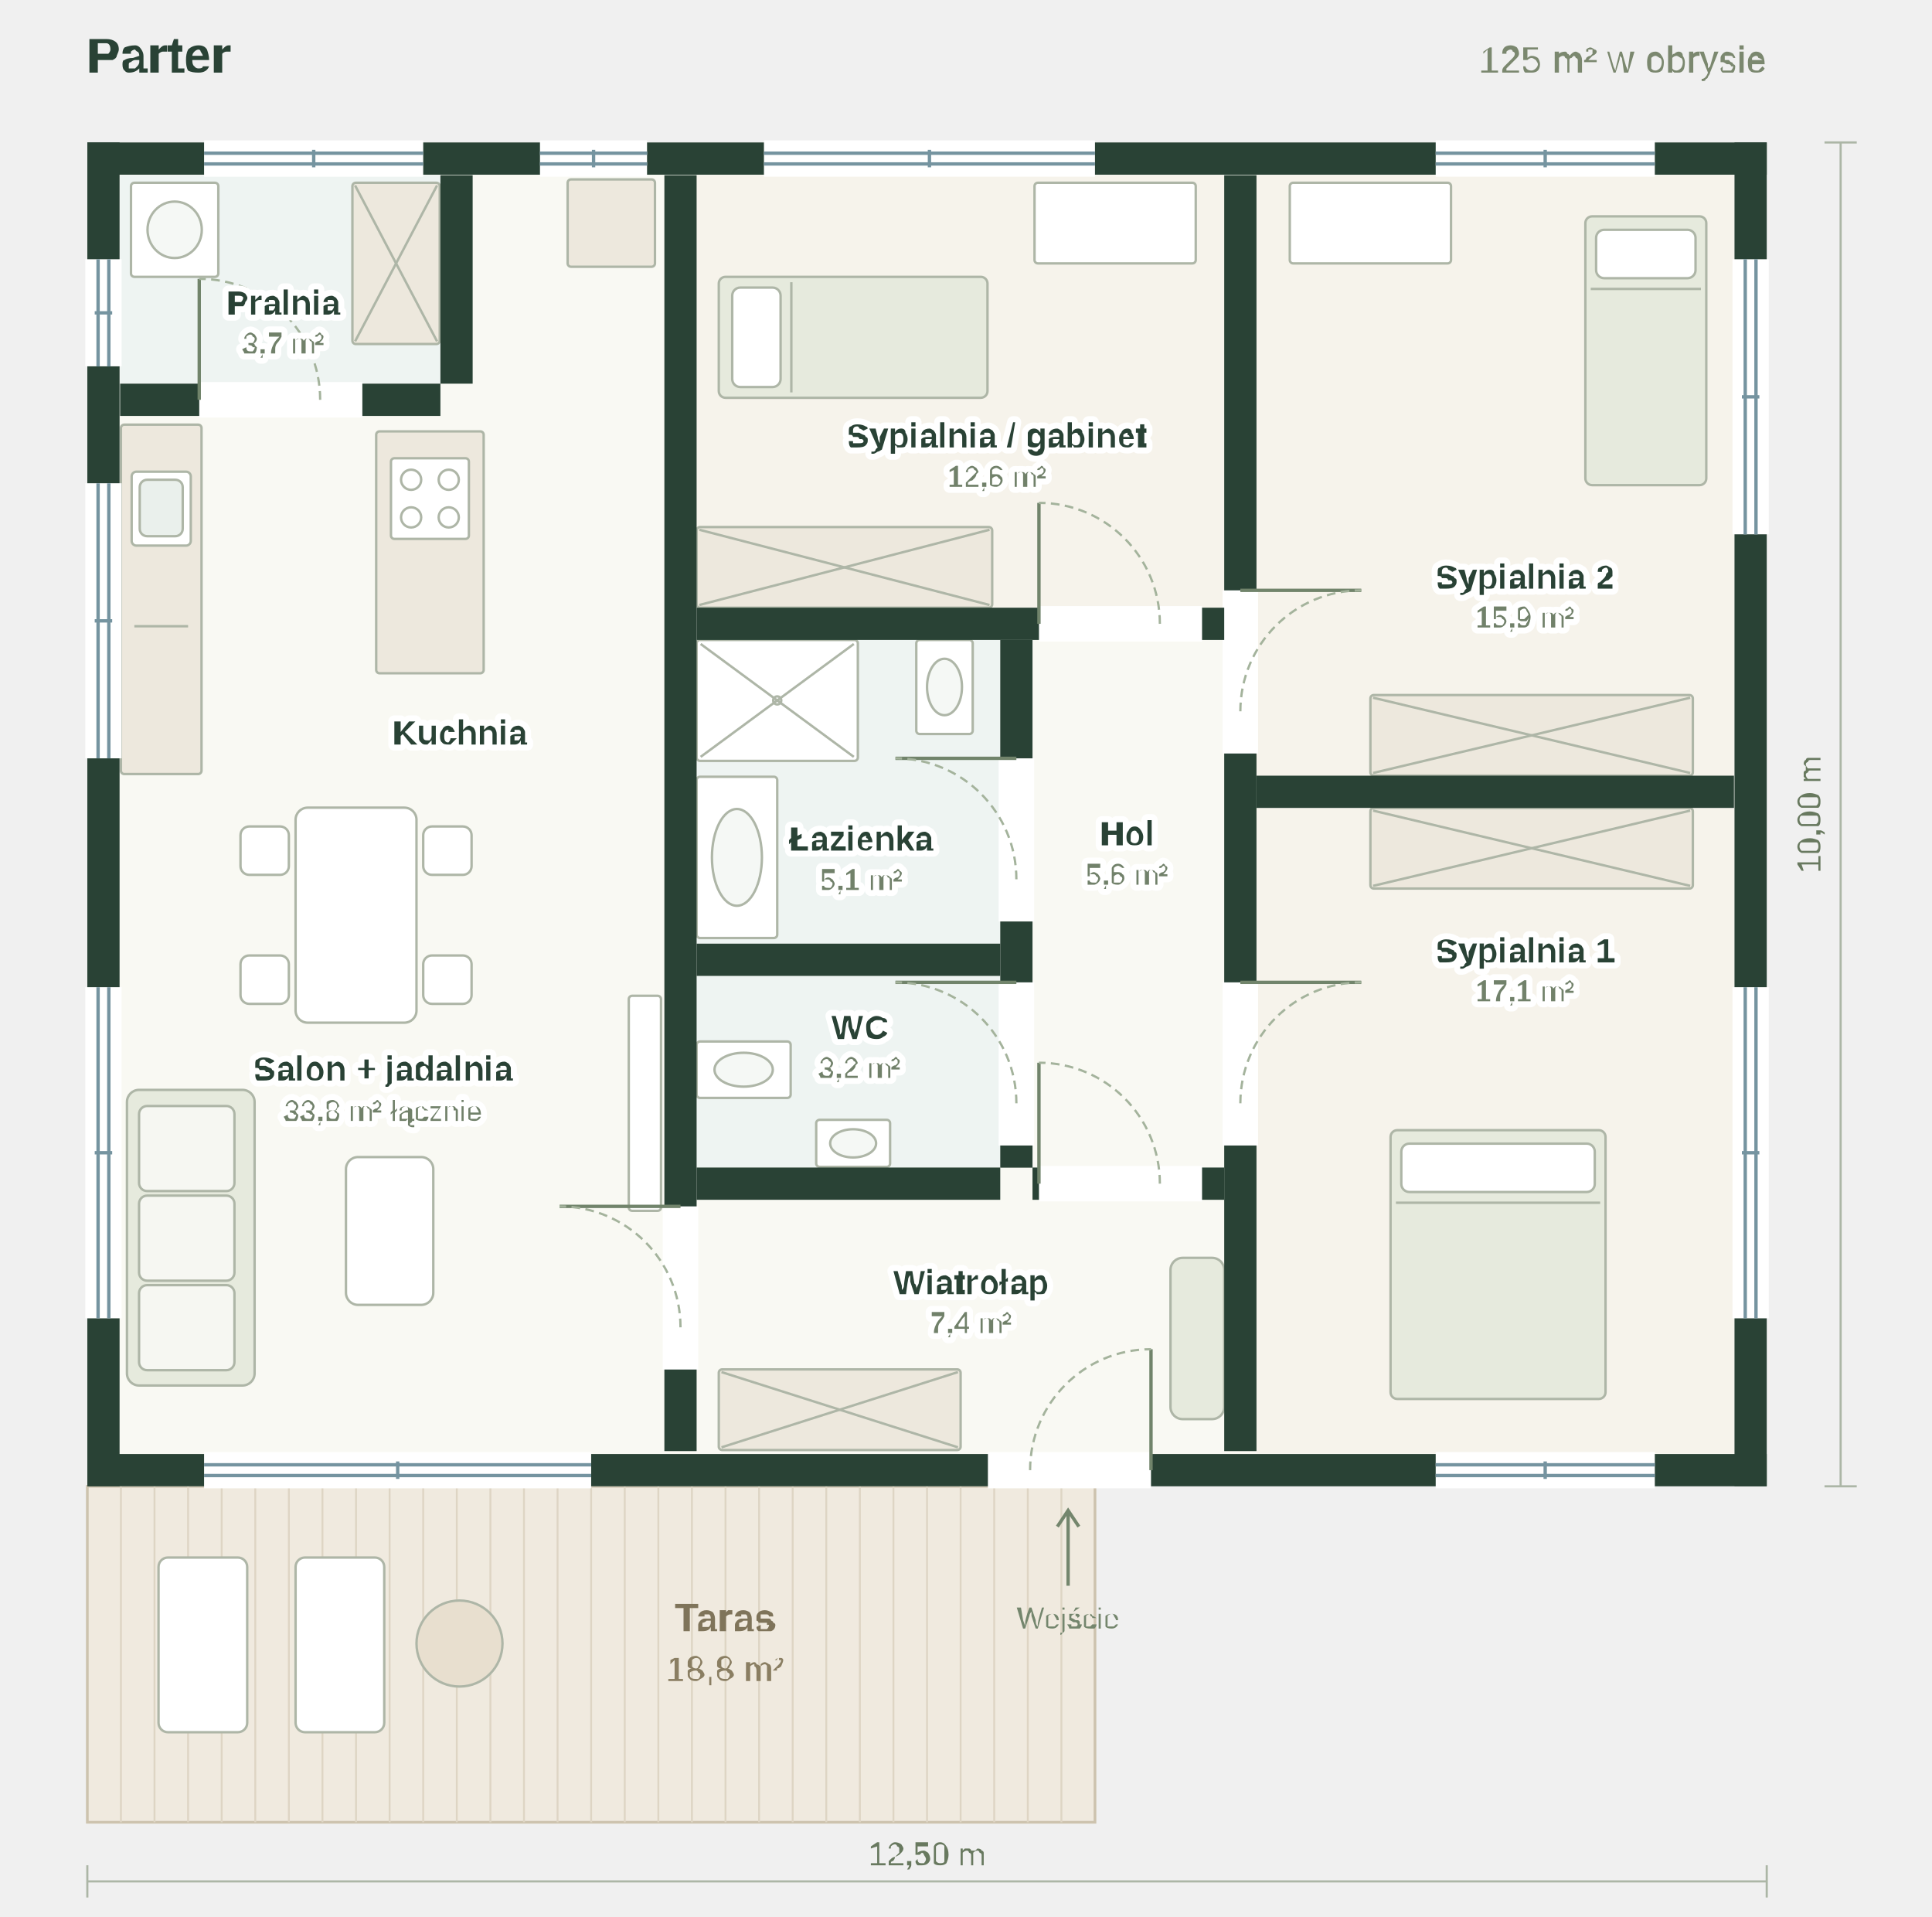
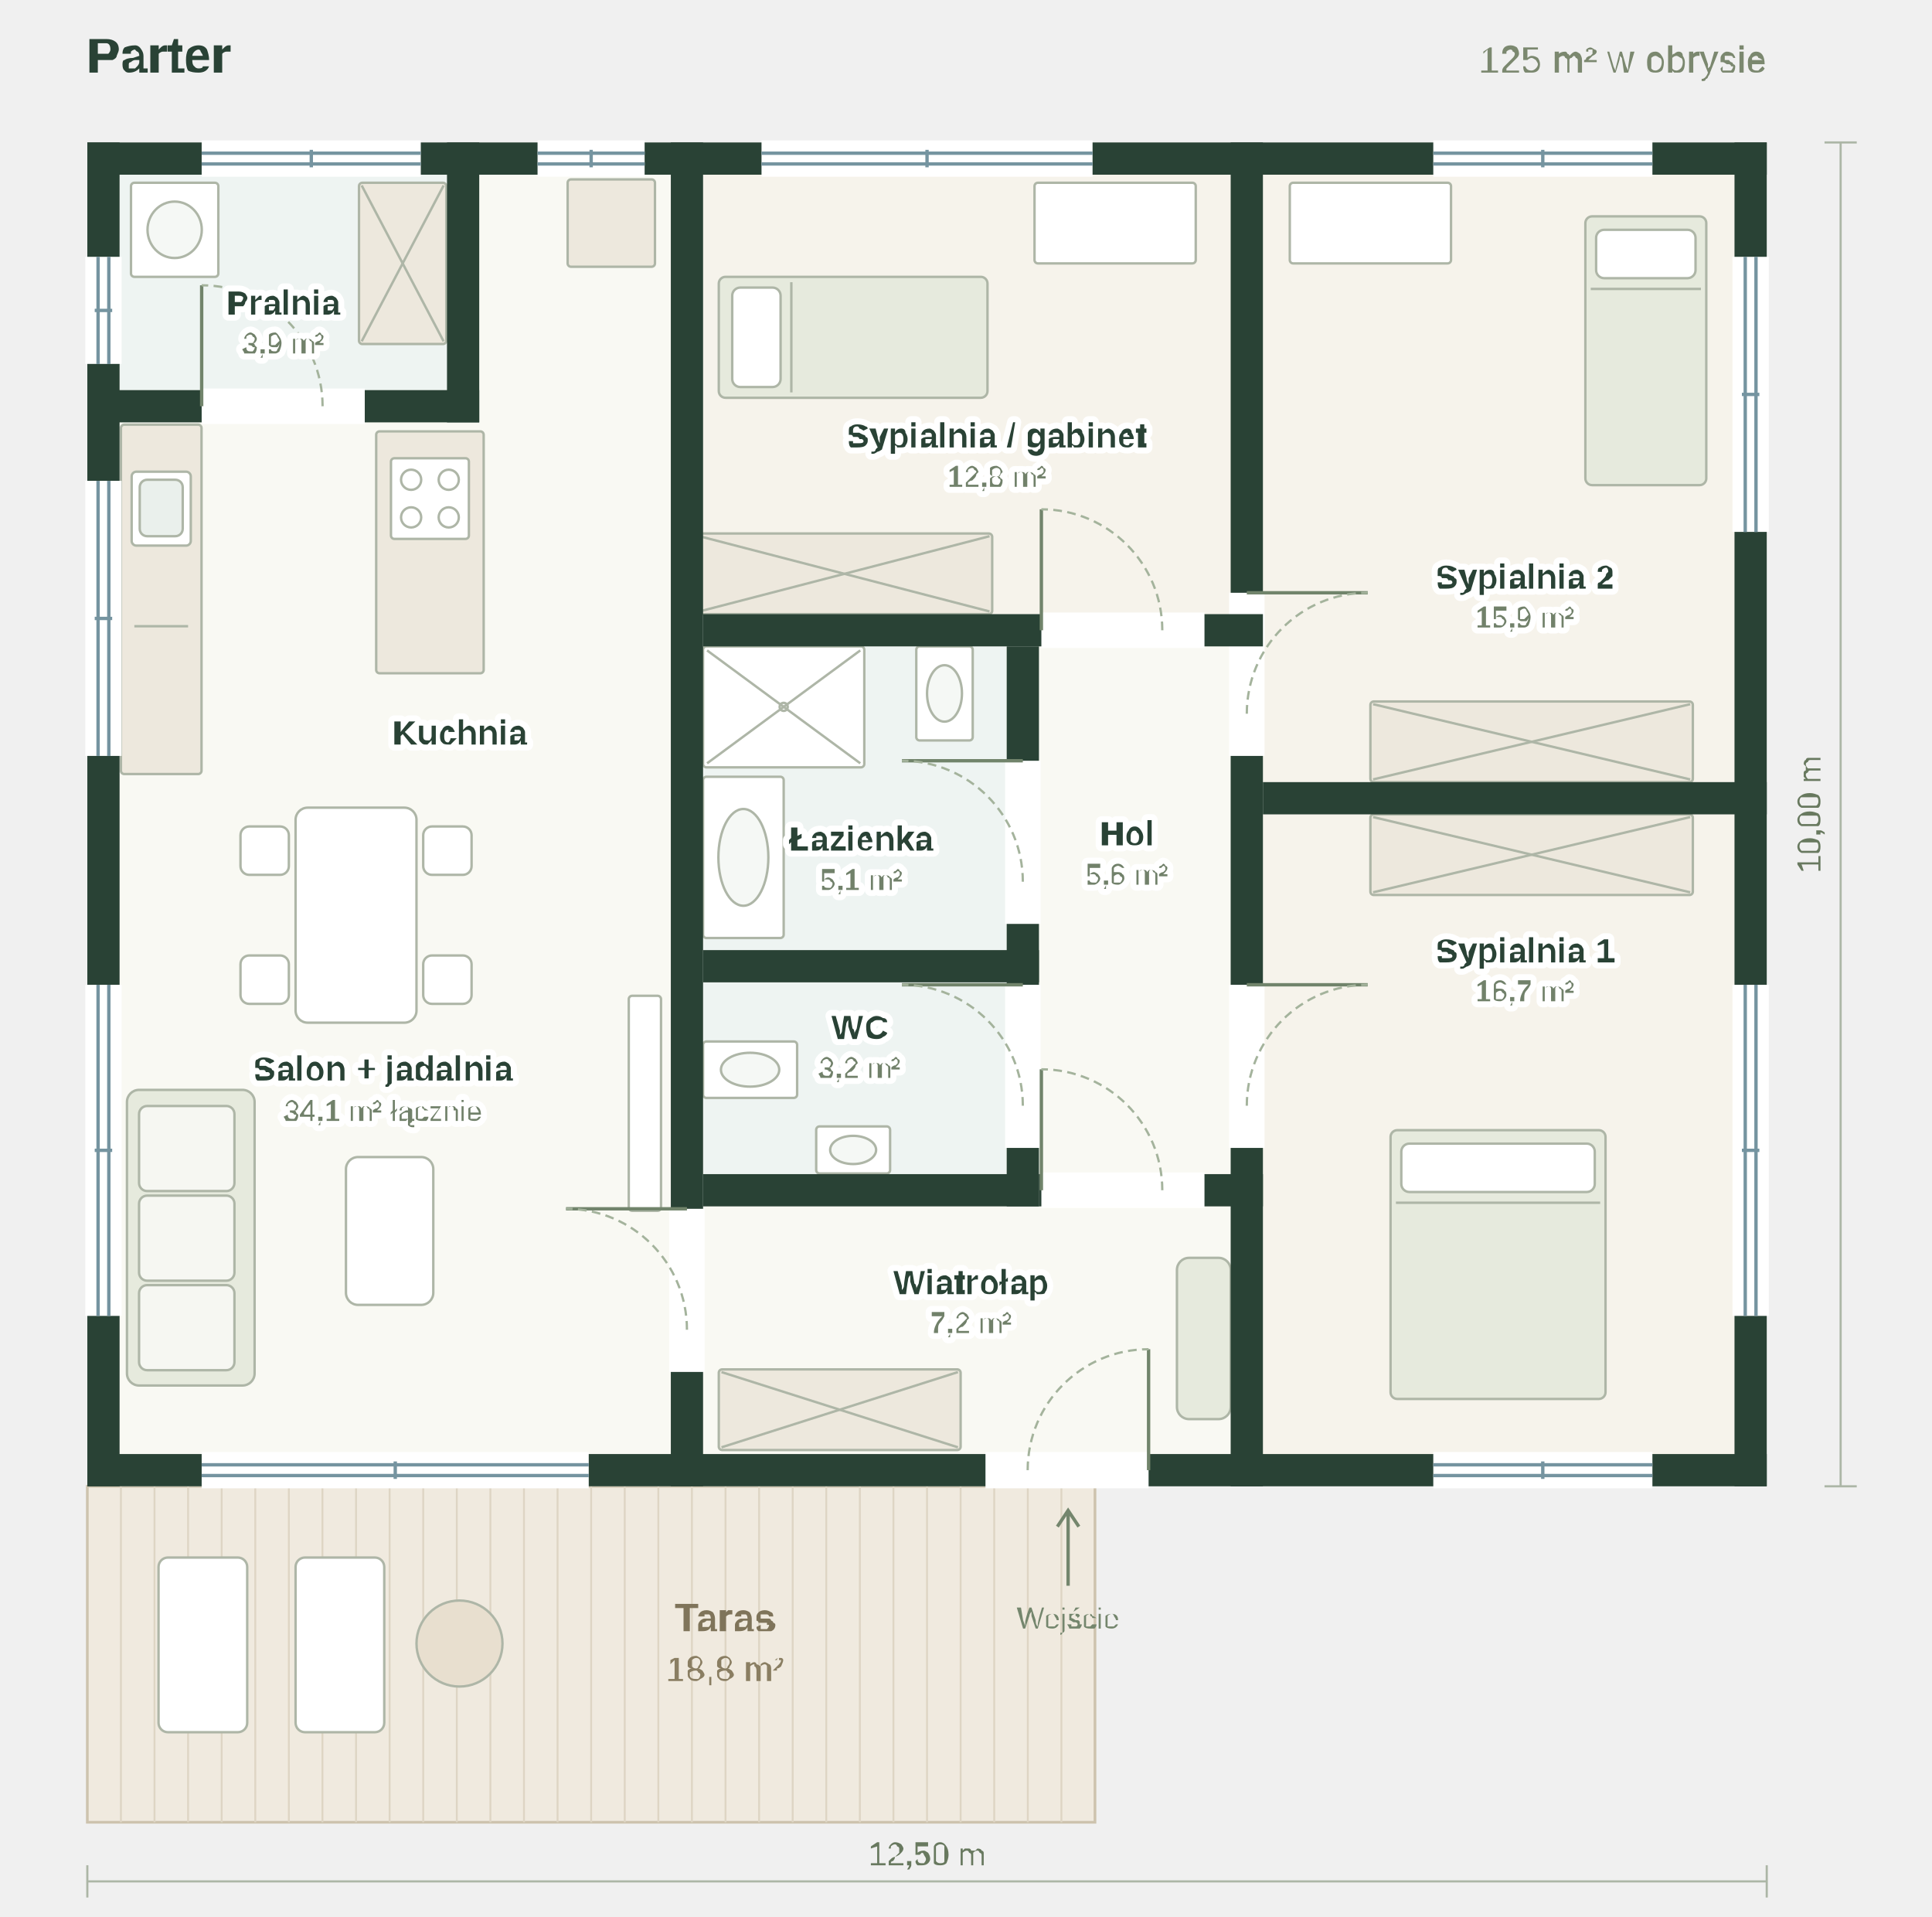
<svg xmlns="http://www.w3.org/2000/svg" role="img" aria-labelledby="plan-title plan-desc" viewBox="-6.9 -6.06 14.38 14.26" style="display:block;width:100%;height:auto;background:#fff;font-family:Arial,Helvetica,sans-serif">
  <style>.furniture{stroke:#aeb6a7;stroke-width:.018;fill:none}.glass{stroke:#7594a0;stroke-width:.025}.door{stroke:#71846b;stroke-width:.025}.swing{fill:none;stroke:#a4b39c;stroke-width:.017;stroke-dasharray:.065 .04}.label{fill:#294235;font-size:.255px;font-weight:600;text-anchor:middle;paint-order:stroke;stroke:#fff;stroke-width:.09;stroke-linejoin:round}.area{fill:#71816a;font-size:.218px;font-weight:400}.dim{stroke:#acb6a6;stroke-width:.016;fill:#68795f}.dim text{stroke:none;font-size:.24px}</style>
  <text x="-6.25" y="-5.52" fill="#294235" font-size=".37" font-weight="600">Parter</text>
  <text x="6.25" y="-5.52" fill="#7b886f" font-size=".28" text-anchor="end">125 m² w obrysie</text>
  <rect x="-6.25" y="5" width="7.5" height="2.5" fill="#f0eadf" stroke="#cdc3ae" stroke-width=".02" />
  <line x1="-6" y1="5" x2="-6" y2="7.5" stroke="#ded5c4" stroke-width=".014" />
  <line x1="-5.75" y1="5" x2="-5.75" y2="7.5" stroke="#ded5c4" stroke-width=".014" />
  <line x1="-5.5" y1="5" x2="-5.5" y2="7.5" stroke="#ded5c4" stroke-width=".014" />
  <line x1="-5.25" y1="5" x2="-5.25" y2="7.5" stroke="#ded5c4" stroke-width=".014" />
  <line x1="-5" y1="5" x2="-5" y2="7.5" stroke="#ded5c4" stroke-width=".014" />
  <line x1="-4.75" y1="5" x2="-4.75" y2="7.5" stroke="#ded5c4" stroke-width=".014" />
  <line x1="-4.5" y1="5" x2="-4.5" y2="7.5" stroke="#ded5c4" stroke-width=".014" />
  <line x1="-4.25" y1="5" x2="-4.25" y2="7.5" stroke="#ded5c4" stroke-width=".014" />
  <line x1="-4" y1="5" x2="-4" y2="7.5" stroke="#ded5c4" stroke-width=".014" />
  <line x1="-3.75" y1="5" x2="-3.75" y2="7.5" stroke="#ded5c4" stroke-width=".014" />
  <line x1="-3.5" y1="5" x2="-3.5" y2="7.5" stroke="#ded5c4" stroke-width=".014" />
  <line x1="-3.25" y1="5" x2="-3.25" y2="7.5" stroke="#ded5c4" stroke-width=".014" />
  <line x1="-3" y1="5" x2="-3" y2="7.5" stroke="#ded5c4" stroke-width=".014" />
  <line x1="-2.75" y1="5" x2="-2.75" y2="7.5" stroke="#ded5c4" stroke-width=".014" />
  <line x1="-2.5" y1="5" x2="-2.5" y2="7.5" stroke="#ded5c4" stroke-width=".014" />
  <line x1="-2.25" y1="5" x2="-2.25" y2="7.5" stroke="#ded5c4" stroke-width=".014" />
  <line x1="-2" y1="5" x2="-2" y2="7.5" stroke="#ded5c4" stroke-width=".014" />
  <line x1="-1.75" y1="5" x2="-1.75" y2="7.5" stroke="#ded5c4" stroke-width=".014" />
  <line x1="-1.5" y1="5" x2="-1.5" y2="7.5" stroke="#ded5c4" stroke-width=".014" />
  <line x1="-1.25" y1="5" x2="-1.25" y2="7.5" stroke="#ded5c4" stroke-width=".014" />
  <line x1="-1" y1="5" x2="-1" y2="7.5" stroke="#ded5c4" stroke-width=".014" />
  <line x1="-0.75" y1="5" x2="-0.75" y2="7.5" stroke="#ded5c4" stroke-width=".014" />
  <line x1="-0.5" y1="5" x2="-0.5" y2="7.5" stroke="#ded5c4" stroke-width=".014" />
  <line x1="-0.25" y1="5" x2="-0.25" y2="7.5" stroke="#ded5c4" stroke-width=".014" />
  <line x1="0" y1="5" x2="0" y2="7.5" stroke="#ded5c4" stroke-width=".014" />
  <line x1="0.25" y1="5" x2="0.25" y2="7.5" stroke="#ded5c4" stroke-width=".014" />
  <line x1="0.5" y1="5" x2="0.5" y2="7.5" stroke="#ded5c4" stroke-width=".014" />
  <line x1="0.75" y1="5" x2="0.75" y2="7.5" stroke="#ded5c4" stroke-width=".014" />
  <line x1="1" y1="5" x2="1" y2="7.5" stroke="#ded5c4" stroke-width=".014" />
  <rect x="-6.25" y="-5" width="12.5" height="10" fill="#f9f9f3" />
-   <rect x="2.452" y="-0.048" width="3.554" height="4.804" fill="#f6f3eb" />
-   <rect x="2.452" y="-4.756" width="3.554" height="4.468" fill="#f6f3eb" />
-   <rect x="-1.715" y="-4.756" width="3.927" height="3.218" fill="#f6f3eb" />
-   <rect x="-1.715" y="-1.298" width="2.26" height="2.26" fill="#eef4f2" />
-   <rect x="-1.715" y="1.202" width="2.26" height="1.427" fill="#eef4f2" />
-   <rect x="-1.715" y="2.868" width="3.927" height="1.888" fill="#f9f9f3" />
-   <rect x="0.785" y="-1.298" width="1.427" height="3.927" fill="#f9f9f3" />
-   <rect x="-6.006" y="-4.756" width="2.384" height="1.551" fill="#eef4f2" />
+   <rect x="2.5" y="0" width="3.51" height="4.76" fill="#f6f3eb" />
+   <rect x="2.5" y="-4.76" width="3.51" height="4.52" fill="#f6f3eb" />
+   <rect x="-1.667" y="-4.76" width="3.927" height="3.27" fill="#f6f3eb" />
+   <rect x="-1.667" y="-1.25" width="2.26" height="2.26" fill="#eef4f2" />
+   <rect x="-1.667" y="1.25" width="2.26" height="1.427" fill="#eef4f2" />
+   <rect x="-1.667" y="2.917" width="3.927" height="1.843" fill="#f9f9f3" />
+   <rect x="0.833" y="-1.25" width="1.427" height="3.927" fill="#f9f9f3" />
+   <rect x="-6.01" y="-4.76" width="2.437" height="1.603" fill="#eef4f2" />
  <g class="furniture">
    <g>
      <rect x="3.45" y="2.35" width="1.6" height="2" rx="0.05" fill="#e6eadd" />
      <rect x="3.53" y="2.45" width="1.44" height="0.36" rx=".06" fill="#fff" />
      <line x1="3.49" y1="2.89" x2="5.01" y2="2.89" />
    </g>
    <g>
-       <rect x="3.3" y="-0.048" width="2.4" height="0.6" rx="0.025" fill="#ede8dd" />
-       <line x1="3.32" y1="-0.028" x2="5.68" y2="0.532" />
-       <line x1="5.68" y1="-0.028" x2="3.32" y2="0.532" />
+       <rect x="3.3" y="0" width="2.4" height="0.6" rx="0.025" fill="#ede8dd" />
+       <line x1="3.32" y1="0.02" x2="5.68" y2="0.58" />
+       <line x1="5.68" y1="0.02" x2="3.32" y2="0.58" />
    </g>
    <g>
      <rect x="4.9" y="-4.45" width="0.9" height="2" rx="0.05" fill="#e6eadd" />
      <rect x="4.98" y="-4.35" width="0.74" height="0.36" rx=".06" fill="#fff" />
      <line x1="4.94" y1="-3.91" x2="5.76" y2="-3.91" />
    </g>
    <g>
      <rect x="2.7" y="-4.7" width="1.2" height="0.6" rx="0.025" fill="#fff" />
    </g>
    <g>
-       <rect x="3.3" y="-0.888" width="2.4" height="0.6" rx="0.025" fill="#ede8dd" />
-       <line x1="3.32" y1="-0.868" x2="5.68" y2="-0.308" />
-       <line x1="5.68" y1="-0.868" x2="3.32" y2="-0.308" />
+       <rect x="3.3" y="-0.84" width="2.4" height="0.6" rx="0.025" fill="#ede8dd" />
+       <line x1="3.32" y1="-0.82" x2="5.68" y2="-0.26" />
+       <line x1="5.68" y1="-0.82" x2="3.32" y2="-0.26" />
    </g>
    <g>
      <rect x="-1.55" y="-4" width="2" height="0.9" rx="0.05" fill="#e6eadd" />
      <rect x="-1.45" y="-3.92" width="0.36" height="0.74" rx=".06" fill="#fff" />
      <line x1="-1.01" y1="-3.96" x2="-1.01" y2="-3.14" />
    </g>
    <g>
      <rect x="0.8" y="-4.7" width="1.2" height="0.6" rx="0.025" fill="#fff" />
    </g>
    <g>
-       <rect x="-1.715" y="-2.138" width="2.2" height="0.6" rx="0.025" fill="#ede8dd" />
-       <line x1="-1.695" y1="-2.118" x2="0.465" y2="-1.558" />
-       <line x1="0.465" y1="-2.118" x2="-1.695" y2="-1.558" />
-     </g>
-     <g>
-       <rect x="-1.715" y="-1.298" width="1.2" height="0.9" rx="0.025" fill="#fff" />
-       <line x1="-1.685" y1="-1.268" x2="-0.545" y2="-0.428" />
-       <line x1="-0.545" y1="-1.268" x2="-1.685" y2="-0.428" />
-       <circle cx="-1.115" cy="-0.848" r="0.03" />
-     </g>
-     <g>
-       <rect x="-1.715" y="-0.28" width="0.6" height="1.2" rx="0.025" fill="#fff" />
-       <ellipse cx="-1.415" cy="0.32" rx="0.186" ry="0.36" fill="#f5f8f5" />
-     </g>
-     <g>
-       <rect x="-0.08" y="-1.298" width="0.42" height="0.7" rx="0.025" fill="#fff" />
-       <ellipse cx="0.13" cy="-0.948" rx="0.13" ry="0.21" fill="#f5f8f5" />
-     </g>
-     <g>
-       <rect x="-1.715" y="1.69" width="0.7" height="0.42" rx="0.025" fill="#fff" />
-       <ellipse cx="-1.365" cy="1.9" rx="0.217" ry="0.126" fill="#f5f8f5" />
-     </g>
-     <g>
-       <rect x="-0.825" y="2.273" width="0.55" height="0.35" rx="0.025" fill="#fff" />
-       <ellipse cx="-0.55" cy="2.448" rx="0.171" ry="0.105" fill="#f5f8f5" />
+       <rect x="-1.715" y="-2.09" width="2.2" height="0.6" rx="0.025" fill="#ede8dd" />
+       <line x1="-1.695" y1="-2.07" x2="0.465" y2="-1.51" />
+       <line x1="0.465" y1="-2.07" x2="-1.695" y2="-1.51" />
+     </g>
+     <g>
+       <rect x="-1.667" y="-1.25" width="1.2" height="0.9" rx="0.025" fill="#fff" />
+       <line x1="-1.637" y1="-1.22" x2="-0.497" y2="-0.38" />
+       <line x1="-0.497" y1="-1.22" x2="-1.637" y2="-0.38" />
+       <circle cx="-1.067" cy="-0.8" r="0.03" />
+     </g>
+     <g>
+       <rect x="-1.667" y="-0.28" width="0.6" height="1.2" rx="0.025" fill="#fff" />
+       <ellipse cx="-1.367" cy="0.32" rx="0.186" ry="0.36" fill="#f5f8f5" />
+     </g>
+     <g>
+       <rect x="-0.08" y="-1.25" width="0.42" height="0.7" rx="0.025" fill="#fff" />
+       <ellipse cx="0.13" cy="-0.9" rx="0.13" ry="0.21" fill="#f5f8f5" />
+     </g>
+     <g>
+       <rect x="-1.667" y="1.69" width="0.7" height="0.42" rx="0.025" fill="#fff" />
+       <ellipse cx="-1.317" cy="1.9" rx="0.217" ry="0.126" fill="#f5f8f5" />
+     </g>
+     <g>
+       <rect x="-0.825" y="2.322" width="0.55" height="0.35" rx="0.025" fill="#fff" />
+       <ellipse cx="-0.55" cy="2.497" rx="0.171" ry="0.105" fill="#f5f8f5" />
    </g>
    <g>
      <rect x="-1.55" y="4.13" width="1.8" height="0.6" rx="0.025" fill="#ede8dd" />
      <line x1="-1.53" y1="4.15" x2="0.23" y2="4.71" />
      <line x1="0.23" y1="4.15" x2="-1.53" y2="4.71" />
    </g>
    <g>
-       <rect x="1.812" y="3.3" width="0.4" height="1.2" rx="0.09" fill="#e6eadd" />
+       <rect x="1.86" y="3.3" width="0.4" height="1.2" rx="0.09" fill="#e6eadd" />
    </g>
    <g>
      <rect x="-5.925" y="-4.7" width="0.65" height="0.7" rx="0.025" fill="#fff" />
      <ellipse cx="-5.6" cy="-4.35" rx="0.202" ry="0.21" fill="#f5f8f5" />
    </g>
    <g>
-       <rect x="-4.277" y="-4.7" width="0.65" height="1.2" rx="0.025" fill="#ede8dd" />
-       <line x1="-4.257" y1="-4.68" x2="-3.647" y2="-3.52" />
-       <line x1="-3.647" y1="-4.68" x2="-4.257" y2="-3.52" />
+       <rect x="-4.228" y="-4.7" width="0.65" height="1.2" rx="0.025" fill="#ede8dd" />
+       <line x1="-4.208" y1="-4.68" x2="-3.598" y2="-3.52" />
+       <line x1="-3.598" y1="-4.68" x2="-4.208" y2="-3.52" />
    </g>
    <g>
      <rect x="-6" y="-2.9" width="0.6" height="2.6" rx="0.025" fill="#ede8dd" />
      <rect x="-5.92" y="-2.55" width="0.44" height="0.55" rx=".035" fill="#fff" />
      <rect x="-5.86" y="-2.49" width="0.32" height="0.42" rx=".055" fill="#eaf0ec" />
      <line x1="-5.9" y1="-1.4" x2="-5.5" y2="-1.4" />
    </g>
    <g>
      <rect x="-4.1" y="-2.85" width="0.8" height="1.8" rx="0.025" fill="#ede8dd" />
      <rect x="-3.99" y="-2.65" width="0.58" height="0.6" rx=".025" fill="#fff" />
      <circle cx="-3.84" cy="-2.49" r="0.075" />
      <circle cx="-3.84" cy="-2.21" r="0.075" />
      <circle cx="-3.56" cy="-2.49" r="0.075" />
      <circle cx="-3.56" cy="-2.21" r="0.075" />
    </g>
    <g>
      <rect x="-2.675" y="-4.725" width="0.65" height="0.65" rx="0.025" fill="#ede8dd" />
    </g>
    <g>
      <rect x="-4.7" y="-0.05" width="0.9" height="1.6" rx="0.09" fill="#fff" />
      <rect x="-5.11" y="0.09" width="0.36" height="0.36" rx=".065" fill="#fff" />
      <rect x="-5.11" y="1.05" width="0.36" height="0.36" rx=".065" fill="#fff" />
      <rect x="-3.75" y="0.09" width="0.36" height="0.36" rx=".065" fill="#fff" />
      <rect x="-3.75" y="1.05" width="0.36" height="0.36" rx=".065" fill="#fff" />
    </g>
    <g>
      <rect x="-5.955" y="2.05" width="0.95" height="2.2" rx="0.09" fill="#e6eadd" />
      <rect x="-5.865" y="2.17" width="0.71" height="0.633" rx=".06" fill="#f6f7f2" />
      <rect x="-5.865" y="2.837" width="0.71" height="0.633" rx=".06" fill="#f6f7f2" />
      <rect x="-5.865" y="3.503" width="0.71" height="0.633" rx=".06" fill="#f6f7f2" />
    </g>
    <g>
      <rect x="-4.325" y="2.55" width="0.65" height="1.1" rx="0.09" fill="#fff" />
    </g>
    <g>
      <rect x="-2.22" y="1.35" width="0.24" height="1.6" rx="0.025" fill="#fff" />
    </g>
  </g>
  <rect x="-6.25" y="-5" width="12.5" height="0.24" fill="#294235" />
  <rect x="-6.25" y="4.76" width="12.5" height="0.24" fill="#294235" />
  <rect x="-6.25" y="-5" width="0.24" height="10" fill="#294235" />
  <rect x="6.01" y="-5" width="0.24" height="10" fill="#294235" />
-   <rect x="-5.381" y="-5.015" width="1.631" height="0.27" fill="#fff" />
-   <line x1="-5.381" y1="-4.92" x2="-3.75" y2="-4.92" class="glass" />
-   <line x1="-5.381" y1="-4.84" x2="-3.75" y2="-4.84" class="glass" />
-   <line x1="-4.565" y1="-4.945" x2="-4.565" y2="-4.815" class="glass" />
-   <rect x="-2.881" y="-5.015" width="0.797" height="0.27" fill="#fff" />
-   <line x1="-2.881" y1="-4.92" x2="-2.083" y2="-4.92" class="glass" />
-   <line x1="-2.881" y1="-4.84" x2="-2.083" y2="-4.84" class="glass" />
-   <line x1="-2.482" y1="-4.945" x2="-2.482" y2="-4.815" class="glass" />
-   <rect x="-1.214" y="-5.015" width="2.464" height="0.27" fill="#fff" />
-   <line x1="-1.214" y1="-4.92" x2="1.25" y2="-4.92" class="glass" />
-   <line x1="-1.214" y1="-4.84" x2="1.25" y2="-4.84" class="glass" />
-   <line x1="0.018" y1="-4.945" x2="0.018" y2="-4.815" class="glass" />
-   <rect x="3.786" y="-5.015" width="1.631" height="0.27" fill="#fff" />
-   <line x1="3.786" y1="-4.92" x2="5.417" y2="-4.92" class="glass" />
-   <line x1="3.786" y1="-4.84" x2="5.417" y2="-4.84" class="glass" />
-   <line x1="4.601" y1="-4.945" x2="4.601" y2="-4.815" class="glass" />
-   <rect x="-6.265" y="-4.131" width="0.27" height="0.797" fill="#fff" />
-   <line x1="-6.17" y1="-4.131" x2="-6.17" y2="-3.333" class="glass" />
-   <line x1="-6.09" y1="-4.131" x2="-6.09" y2="-3.333" class="glass" />
-   <line x1="-6.195" y1="-3.732" x2="-6.065" y2="-3.732" class="glass" />
-   <rect x="-6.265" y="-2.464" width="0.27" height="2.047" fill="#fff" />
-   <line x1="-6.17" y1="-2.464" x2="-6.17" y2="-0.417" class="glass" />
-   <line x1="-6.09" y1="-2.464" x2="-6.09" y2="-0.417" class="glass" />
-   <line x1="-6.195" y1="-1.44" x2="-6.065" y2="-1.44" class="glass" />
-   <rect x="-6.265" y="1.286" width="0.27" height="2.464" fill="#fff" />
-   <line x1="-6.17" y1="1.286" x2="-6.17" y2="3.75" class="glass" />
-   <line x1="-6.09" y1="1.286" x2="-6.09" y2="3.75" class="glass" />
-   <line x1="-6.195" y1="2.518" x2="-6.065" y2="2.518" class="glass" />
-   <rect x="-5.381" y="4.745" width="2.881" height="0.27" fill="#fff" />
-   <line x1="-5.381" y1="4.84" x2="-2.5" y2="4.84" class="glass" />
-   <line x1="-5.381" y1="4.92" x2="-2.5" y2="4.92" class="glass" />
-   <line x1="-3.94" y1="4.815" x2="-3.94" y2="4.945" class="glass" />
-   <rect x="0.453" y="4.745" width="1.214" height="0.27" fill="#fff" />
-   <line x1="1.667" y1="4.88" x2="1.667" y2="3.98" class="door" />
-   <path d="M0.767,4.88A.9,.9 0 0 1 1.667,3.98" class="swing" />
-   <rect x="3.786" y="4.745" width="1.631" height="0.27" fill="#fff" />
-   <line x1="3.786" y1="4.84" x2="5.417" y2="4.84" class="glass" />
-   <line x1="3.786" y1="4.92" x2="5.417" y2="4.92" class="glass" />
-   <line x1="4.601" y1="4.815" x2="4.601" y2="4.945" class="glass" />
-   <rect x="5.995" y="-4.131" width="0.27" height="2.047" fill="#fff" />
-   <line x1="6.09" y1="-4.131" x2="6.09" y2="-2.083" class="glass" />
-   <line x1="6.17" y1="-4.131" x2="6.17" y2="-2.083" class="glass" />
-   <line x1="6.065" y1="-3.107" x2="6.195" y2="-3.107" class="glass" />
-   <rect x="5.995" y="1.286" width="0.27" height="2.464" fill="#fff" />
-   <line x1="6.09" y1="1.286" x2="6.09" y2="3.75" class="glass" />
-   <line x1="6.17" y1="1.286" x2="6.17" y2="3.75" class="glass" />
-   <line x1="6.065" y1="2.518" x2="6.195" y2="2.518" class="glass" />
-   <rect x="2.212" y="-4.756" width="0.24" height="9.494" fill="#294235" />
-   <rect x="2.2" y="1.25" width="0.264" height="1.214" fill="#fff" />
-   <line x1="2.332" y1="1.25" x2="3.232" y2="1.25" class="door" />
-   <path d="M2.332,2.15A0.9,0.9 0 0 1 3.232,1.25" class="swing" />
-   <rect x="2.2" y="-1.667" width="0.264" height="1.214" fill="#fff" />
-   <line x1="2.332" y1="-1.667" x2="3.232" y2="-1.667" class="door" />
-   <path d="M2.332,-0.767A0.9,0.9 0 0 1 3.232,-1.667" class="swing" />
-   <rect x="2.452" y="-0.288" width="3.554" height="0.24" fill="#294235" />
-   <rect x="-1.955" y="-4.756" width="0.24" height="9.494" fill="#294235" />
-   <rect x="-1.967" y="2.917" width="0.264" height="1.214" fill="#fff" />
-   <line x1="-1.835" y1="2.917" x2="-2.735" y2="2.917" class="door" />
-   <path d="M-1.835,3.817A0.9,0.9 0 0 0 -2.735,2.917" class="swing" />
-   <rect x="-1.715" y="-1.538" width="3.927" height="0.24" fill="#294235" />
-   <rect x="0.833" y="-1.55" width="1.214" height="0.264" fill="#fff" />
-   <line x1="0.833" y1="-1.418" x2="0.833" y2="-2.318" class="door" />
-   <path d="M1.733,-1.418A0.9,0.9 0 0 0 0.833,-2.318" class="swing" />
-   <rect x="0.545" y="-1.298" width="0.24" height="3.927" fill="#294235" />
-   <rect x="0.533" y="-0.417" width="0.264" height="1.214" fill="#fff" />
-   <line x1="0.665" y1="-0.417" x2="-0.235" y2="-0.417" class="door" />
-   <path d="M0.665,0.483A0.9,0.9 0 0 0 -0.235,-0.417" class="swing" />
-   <rect x="0.533" y="1.25" width="0.264" height="1.214" fill="#fff" />
-   <line x1="0.665" y1="1.25" x2="-0.235" y2="1.25" class="door" />
-   <path d="M0.665,2.15A0.9,0.9 0 0 0 -0.235,1.25" class="swing" />
-   <rect x="-1.715" y="2.628" width="2.26" height="0.24" fill="#294235" />
-   <rect x="0.785" y="2.628" width="1.427" height="0.24" fill="#294235" />
-   <rect x="0.833" y="2.616" width="1.214" height="0.264" fill="#fff" />
-   <line x1="0.833" y1="2.748" x2="0.833" y2="1.848" class="door" />
-   <path d="M1.733,2.748A0.9,0.9 0 0 0 0.833,1.848" class="swing" />
-   <rect x="-1.715" y="0.962" width="2.26" height="0.24" fill="#294235" />
-   <rect x="-3.622" y="-4.756" width="0.24" height="1.551" fill="#294235" />
-   <rect x="-6.006" y="-3.205" width="2.384" height="0.24" fill="#294235" />
-   <rect x="-5.417" y="-3.217" width="1.214" height="0.264" fill="#fff" />
-   <line x1="-5.417" y1="-3.085" x2="-5.417" y2="-3.985" class="door" />
-   <path d="M-4.517,-3.085A0.9,0.9 0 0 0 -5.417,-3.985" class="swing" />
+   <rect x="-5.399" y="-5.015" width="1.631" height="0.27" fill="#fff" />
+   <line x1="-5.399" y1="-4.92" x2="-3.768" y2="-4.92" class="glass" />
+   <line x1="-5.399" y1="-4.84" x2="-3.768" y2="-4.84" class="glass" />
+   <line x1="-4.583" y1="-4.945" x2="-4.583" y2="-4.815" class="glass" />
+   <rect x="-2.899" y="-5.015" width="0.797" height="0.27" fill="#fff" />
+   <line x1="-2.899" y1="-4.92" x2="-2.101" y2="-4.92" class="glass" />
+   <line x1="-2.899" y1="-4.84" x2="-2.101" y2="-4.84" class="glass" />
+   <line x1="-2.5" y1="-4.945" x2="-2.5" y2="-4.815" class="glass" />
+   <rect x="-1.232" y="-5.015" width="2.464" height="0.27" fill="#fff" />
+   <line x1="-1.232" y1="-4.92" x2="1.232" y2="-4.92" class="glass" />
+   <line x1="-1.232" y1="-4.84" x2="1.232" y2="-4.84" class="glass" />
+   <line x1="0" y1="-4.945" x2="0" y2="-4.815" class="glass" />
+   <rect x="3.768" y="-5.015" width="1.631" height="0.27" fill="#fff" />
+   <line x1="3.768" y1="-4.92" x2="5.399" y2="-4.92" class="glass" />
+   <line x1="3.768" y1="-4.84" x2="5.399" y2="-4.84" class="glass" />
+   <line x1="4.583" y1="-4.945" x2="4.583" y2="-4.815" class="glass" />
+   <rect x="-6.265" y="-4.149" width="0.27" height="0.797" fill="#fff" />
+   <line x1="-6.17" y1="-4.149" x2="-6.17" y2="-3.351" class="glass" />
+   <line x1="-6.09" y1="-4.149" x2="-6.09" y2="-3.351" class="glass" />
+   <line x1="-6.195" y1="-3.75" x2="-6.065" y2="-3.75" class="glass" />
+   <rect x="-6.265" y="-2.482" width="0.27" height="2.047" fill="#fff" />
+   <line x1="-6.17" y1="-2.482" x2="-6.17" y2="-0.435" class="glass" />
+   <line x1="-6.09" y1="-2.482" x2="-6.09" y2="-0.435" class="glass" />
+   <line x1="-6.195" y1="-1.458" x2="-6.065" y2="-1.458" class="glass" />
+   <rect x="-6.265" y="1.268" width="0.27" height="2.464" fill="#fff" />
+   <line x1="-6.17" y1="1.268" x2="-6.17" y2="3.732" class="glass" />
+   <line x1="-6.09" y1="1.268" x2="-6.09" y2="3.732" class="glass" />
+   <line x1="-6.195" y1="2.5" x2="-6.065" y2="2.5" class="glass" />
+   <rect x="-5.399" y="4.745" width="2.881" height="0.27" fill="#fff" />
+   <line x1="-5.399" y1="4.84" x2="-2.518" y2="4.84" class="glass" />
+   <line x1="-5.399" y1="4.92" x2="-2.518" y2="4.92" class="glass" />
+   <line x1="-3.958" y1="4.815" x2="-3.958" y2="4.945" class="glass" />
+   <rect x="0.435" y="4.745" width="1.214" height="0.27" fill="#fff" />
+   <line x1="1.649" y1="4.88" x2="1.649" y2="3.98" class="door" />
+   <path d="M0.749,4.88A.9,.9 0 0 1 1.649,3.98" class="swing" />
+   <rect x="3.768" y="4.745" width="1.631" height="0.27" fill="#fff" />
+   <line x1="3.768" y1="4.84" x2="5.399" y2="4.84" class="glass" />
+   <line x1="3.768" y1="4.92" x2="5.399" y2="4.92" class="glass" />
+   <line x1="4.583" y1="4.815" x2="4.583" y2="4.945" class="glass" />
+   <rect x="5.995" y="-4.149" width="0.27" height="2.047" fill="#fff" />
+   <line x1="6.09" y1="-4.149" x2="6.09" y2="-2.101" class="glass" />
+   <line x1="6.17" y1="-4.149" x2="6.17" y2="-2.101" class="glass" />
+   <line x1="6.065" y1="-3.125" x2="6.195" y2="-3.125" class="glass" />
+   <rect x="5.995" y="1.268" width="0.27" height="2.464" fill="#fff" />
+   <line x1="6.09" y1="1.268" x2="6.09" y2="3.732" class="glass" />
+   <line x1="6.17" y1="1.268" x2="6.17" y2="3.732" class="glass" />
+   <line x1="6.065" y1="2.5" x2="6.195" y2="2.5" class="glass" />
+   <rect x="2.26" y="-5" width="0.24" height="10" fill="#294235" />
+   <rect x="2.248" y="1.268" width="0.264" height="1.214" fill="#fff" />
+   <line x1="2.38" y1="1.268" x2="3.28" y2="1.268" class="door" />
+   <path d="M2.38,2.168A0.9,0.9 0 0 1 3.28,1.268" class="swing" />
+   <rect x="2.248" y="-1.649" width="0.264" height="1.214" fill="#fff" />
+   <line x1="2.38" y1="-1.649" x2="3.28" y2="-1.649" class="door" />
+   <path d="M2.38,-0.749A0.9,0.9 0 0 1 3.28,-1.649" class="swing" />
+   <rect x="2.5" y="-0.24" width="3.75" height="0.24" fill="#294235" />
+   <rect x="-1.907" y="-5" width="0.24" height="10" fill="#294235" />
+   <rect x="-1.919" y="2.935" width="0.264" height="1.214" fill="#fff" />
+   <line x1="-1.787" y1="2.935" x2="-2.687" y2="2.935" class="door" />
+   <path d="M-1.787,3.835A0.9,0.9 0 0 0 -2.687,2.935" class="swing" />
+   <rect x="-1.667" y="-1.49" width="4.167" height="0.24" fill="#294235" />
+   <rect x="0.851" y="-1.502" width="1.214" height="0.264" fill="#fff" />
+   <line x1="0.851" y1="-1.37" x2="0.851" y2="-2.27" class="door" />
+   <path d="M1.751,-1.37A0.9,0.9 0 0 0 0.851,-2.27" class="swing" />
+   <rect x="0.593" y="-1.25" width="0.24" height="4.167" fill="#294235" />
+   <rect x="0.581" y="-0.399" width="0.264" height="1.214" fill="#fff" />
+   <line x1="0.713" y1="-0.399" x2="-0.187" y2="-0.399" class="door" />
+   <path d="M0.713,0.501A0.9,0.9 0 0 0 -0.187,-0.399" class="swing" />
+   <rect x="0.581" y="1.268" width="0.264" height="1.214" fill="#fff" />
+   <line x1="0.713" y1="1.268" x2="-0.187" y2="1.268" class="door" />
+   <path d="M0.713,2.168A0.9,0.9 0 0 0 -0.187,1.268" class="swing" />
+   <rect x="-1.667" y="2.677" width="2.5" height="0.24" fill="#294235" />
+   <rect x="0.833" y="2.677" width="1.667" height="0.24" fill="#294235" />
+   <rect x="0.851" y="2.665" width="1.214" height="0.264" fill="#fff" />
+   <line x1="0.851" y1="2.797" x2="0.851" y2="1.897" class="door" />
+   <path d="M1.751,2.797A0.9,0.9 0 0 0 0.851,1.897" class="swing" />
+   <rect x="-1.667" y="1.01" width="2.5" height="0.24" fill="#294235" />
+   <rect x="-3.573" y="-5" width="0.24" height="2.083" fill="#294235" />
+   <rect x="-6.25" y="-3.157" width="2.917" height="0.24" fill="#294235" />
+   <rect x="-5.399" y="-3.169" width="1.214" height="0.264" fill="#fff" />
+   <line x1="-5.399" y1="-3.037" x2="-5.399" y2="-3.937" class="door" />
+   <path d="M-4.499,-3.037A0.9,0.9 0 0 0 -5.399,-3.937" class="swing" />
  <g class="label">
    <text x="4.45" y="1.1">Sypialnia 1</text>
-     <text x="4.45" y="1.39" class="area">17,1 m²</text>
+     <text x="4.45" y="1.39" class="area">16,7 m²</text>
  </g>
  <g class="label">
    <text x="4.45" y="-1.68">Sypialnia 2</text>
    <text x="4.45" y="-1.39" class="area">15,9 m²</text>
  </g>
  <g class="label">
    <text x="0.52" y="-2.73">Sypialnia / gabinet</text>
-     <text x="0.52" y="-2.44" class="area">12,6 m²</text>
+     <text x="0.52" y="-2.44" class="area">12,8 m²</text>
  </g>
  <g class="label">
    <text x="-0.49" y="0.27">Łazienka</text>
    <text x="-0.49" y="0.56" class="area">5,1 m²</text>
  </g>
  <g class="label">
    <text x="-0.5" y="1.67">WC</text>
    <text x="-0.5" y="1.96" class="area">3,2 m²</text>
  </g>
  <g class="label">
    <text x="0.33" y="3.57">Wiatrołap</text>
-     <text x="0.33" y="3.86" class="area">7,4 m²</text>
+     <text x="0.33" y="3.86" class="area">7,2 m²</text>
  </g>
  <g class="label">
    <text x="1.49" y="0.23">Hol</text>
    <text x="1.49" y="0.52" class="area">5,6 m²</text>
  </g>
  <g class="label">
    <text x="-4.79" y="-3.72">Pralnia</text>
-     <text x="-4.79" y="-3.43" class="area">3,7 m²</text>
+     <text x="-4.79" y="-3.43" class="area">3,9 m²</text>
  </g>
  <g class="label">
    <text x="-4.05" y="1.98">Salon + jadalnia</text>
    <text x="-3.48" y="-0.52">Kuchnia</text>
-     <text x="-4.05" y="2.28" class="area">33,8 m² łącznie</text>
+     <text x="-4.05" y="2.28" class="area">34,1 m² łącznie</text>
  </g>
  <g class="furniture">
    <rect x="-5.72" y="5.53" width="0.66" height="1.3" rx=".07" fill="#fff" />
    <rect x="-4.7" y="5.53" width="0.66" height="1.3" rx=".07" fill="#fff" />
    <circle cx="-3.48" cy="6.17" r="0.32" fill="#e8dfcf" />
  </g>
  <text x="-1.5" y="6.08" fill="#7f745a" font-size=".29" text-anchor="middle" font-weight="600">Taras</text>
  <text x="-1.5" y="6.45" fill="#8a7e62" font-size=".26" text-anchor="middle">18,8 m²</text>
  <g class="dim">
    <line x1="-6.25" y1="7.94" x2="6.25" y2="7.94" />
    <line x1="-6.25" y1="7.82" x2="-6.25" y2="8.06" />
    <line x1="6.25" y1="7.82" x2="6.25" y2="8.06" />
    <text x="0" y="7.82" text-anchor="middle">12,50 m</text>
    <line x1="6.8" y1="-5" x2="6.8" y2="5" />
    <line x1="6.68" y1="-5" x2="6.92" y2="-5" />
    <line x1="6.68" y1="5" x2="6.92" y2="5" />
    <text x="6.65" y="0" text-anchor="middle" transform="rotate(-90 6.65 0)">10,00 m</text>
  </g>
  <path d="M1.05,5.74V5.18m-.08,.12 .08,-.12 .08,.12" fill="none" stroke="#74866d" stroke-width=".025" />
  <text x="1.05" y="6.06" fill="#74866d" font-size=".22" text-anchor="middle">Wejście</text>
</svg>
